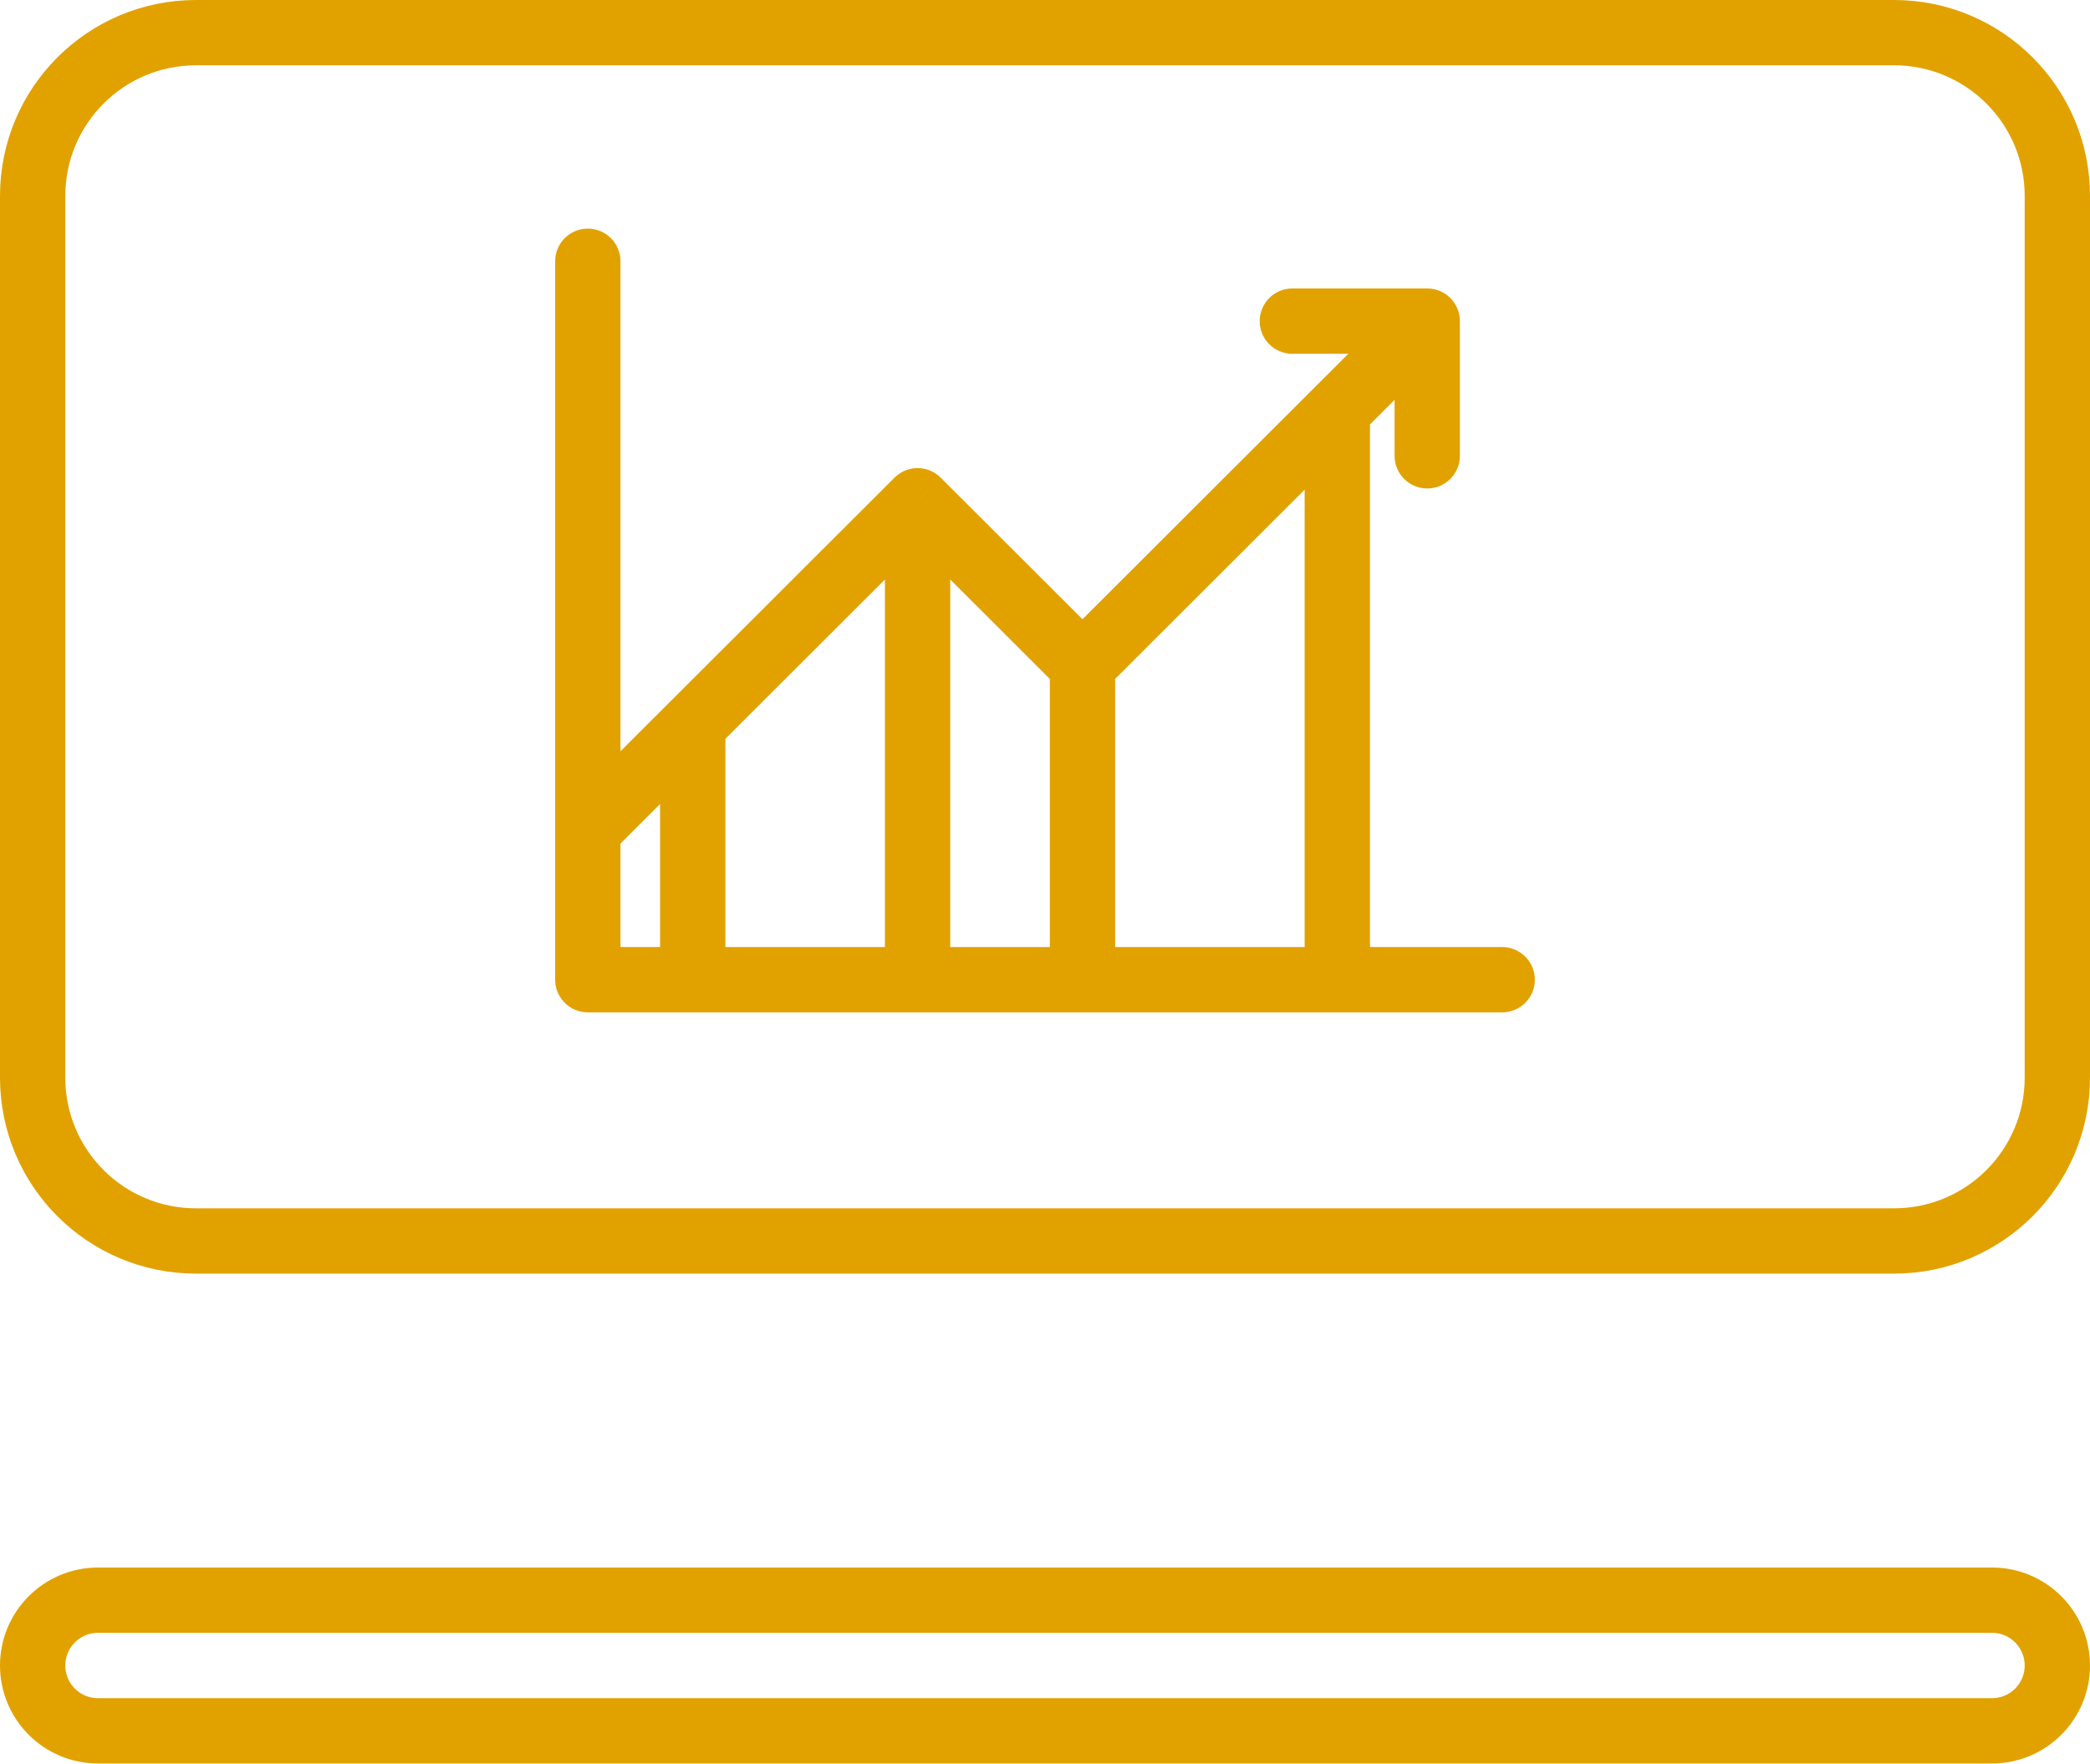
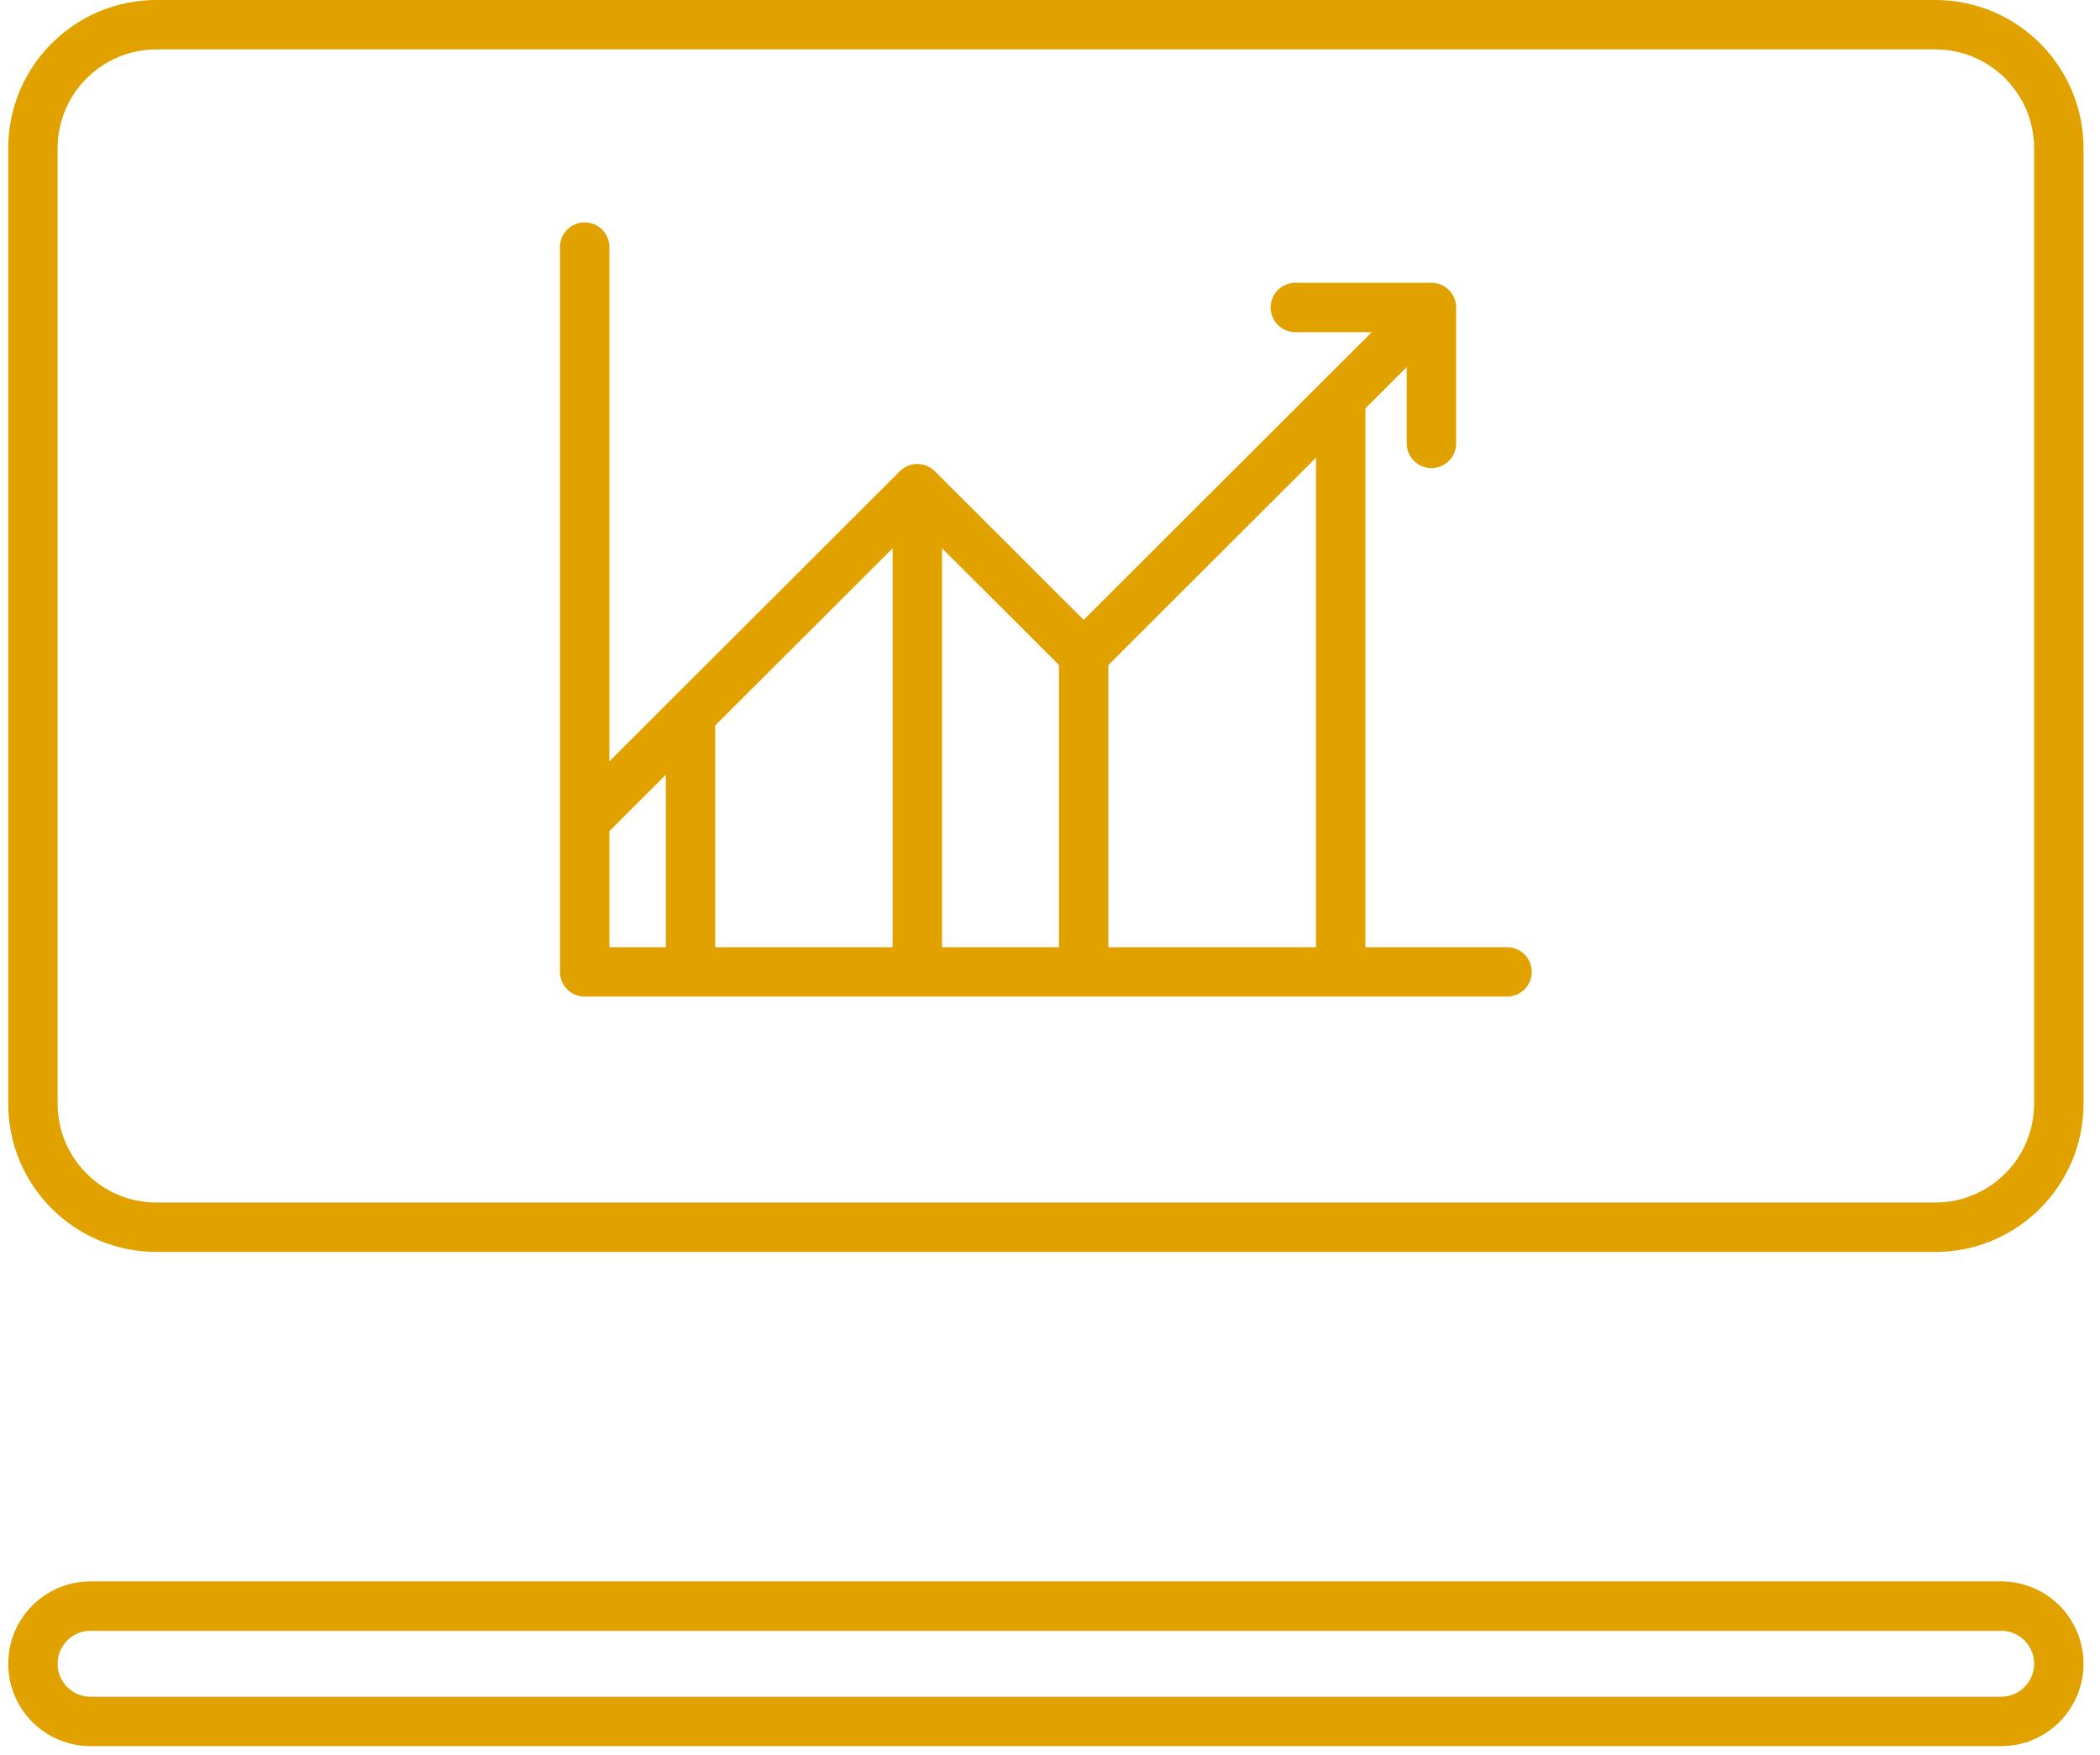
- <svg xmlns="http://www.w3.org/2000/svg" width="64" height="54" viewBox="0 0 64 54" fill="none">
-   <rect x="1" y="1" width="62" height="37" rx="5" stroke="#E1A200" stroke-width="2" />
-   <rect x="1" y="49" width="62" height="4" rx="2" stroke="#E1A200" stroke-width="2" />
-   <path d="M19 8C19 7.448 18.552 7 18 7C17.448 7 17 7.448 17 8H19ZM18 30H17C17 30.552 17.448 31 18 31V30ZM46 31C46.552 31 47 30.552 47 30C47 29.448 46.552 29 46 29V31ZM22.213 22.208C22.213 21.656 21.765 21.208 21.213 21.208C20.661 21.208 20.213 21.656 20.213 22.208H22.213ZM28.098 15.333L28.805 14.626C28.415 14.236 27.782 14.236 27.392 14.626L28.098 15.333ZM41.951 12.583C41.951 12.031 41.503 11.583 40.951 11.583C40.398 11.583 39.951 12.031 39.951 12.583H41.951ZM43.705 9.833H44.705C44.705 9.281 44.257 8.833 43.705 8.833V9.833ZM39.574 8.833C39.022 8.833 38.574 9.281 38.574 9.833C38.574 10.386 39.022 10.833 39.574 10.833V8.833ZM42.705 13.958C42.705 14.511 43.153 14.958 43.705 14.958C44.257 14.958 44.705 14.511 44.705 13.958H42.705ZM18 31H21.213V29H18V31ZM22.213 30V22.208H20.213V30H22.213ZM21.213 31H28.098V29H21.213V31ZM29.098 30V15.333H27.098V30H29.098ZM28.098 31H33.148V29H28.098V31ZM34.148 30V20.375H32.148V30H34.148ZM33.148 31H40.951V29H33.148V31ZM40.951 31H46V29H40.951V31ZM41.951 30V12.583H39.951V30H41.951ZM17 8V25.417H19V8H17ZM17 25.417V30H19V25.417H17ZM18.707 26.124L28.805 16.041L27.392 14.626L17.293 24.709L18.707 26.124ZM27.392 16.041L32.441 21.083L33.854 19.667L28.805 14.626L27.392 16.041ZM33.854 21.083L44.411 10.541L42.998 9.126L32.441 19.667L33.854 21.083ZM43.705 8.833H39.574V10.833H43.705V8.833ZM42.705 9.833V13.958H44.705V9.833H42.705Z" fill="#E1A200" />
+ <svg xmlns="http://www.w3.org/2000/svg" width="85" height="71" viewBox="0 0 85 71" fill="none">
+   <rect x="1.333" y="1" width="82" height="48.667" rx="5" stroke="#E1A200" stroke-width="2" />
+   <rect x="1.333" y="65" width="82" height="4.667" rx="2.333" stroke="#E1A200" stroke-width="2" />
+   <path d="M24.666 10C24.666 9.447 24.218 9 23.666 9C23.114 9 22.666 9.447 22.666 10H24.666ZM23.666 39.333H22.666C22.666 39.885 23.114 40.333 23.666 40.333V39.333ZM60.999 40.333C61.552 40.333 61.999 39.885 61.999 39.333C61.999 38.781 61.552 38.333 60.999 38.333V40.333ZM28.95 28.944C28.95 28.392 28.502 27.944 27.95 27.944C27.398 27.944 26.95 28.392 26.95 28.944H28.95ZM37.13 19.777L37.837 19.07C37.447 18.68 36.814 18.68 36.424 19.07L37.13 19.777ZM55.267 16.111C55.267 15.558 54.819 15.111 54.267 15.111C53.715 15.111 53.267 15.558 53.267 16.111H55.267ZM57.939 12.444H58.939C58.939 11.892 58.492 11.444 57.939 11.444V12.444ZM52.431 11.444C51.879 11.444 51.431 11.892 51.431 12.444C51.431 12.996 51.879 13.444 52.431 13.444V11.444ZM56.939 17.944C56.939 18.496 57.387 18.944 57.939 18.944C58.492 18.944 58.939 18.496 58.939 17.944H56.939ZM23.666 40.333H27.95V38.333H23.666V40.333ZM28.95 39.333V28.944H26.95V39.333H28.95ZM27.95 40.333H37.13V38.333H27.95V40.333ZM38.13 39.333V19.777H36.13V39.333H38.13ZM37.13 40.333H43.863V38.333H37.13V40.333ZM44.863 39.333V26.5H42.863V39.333H44.863ZM43.863 40.333H54.267V38.333H43.863V40.333ZM54.267 40.333H60.999V38.333H54.267V40.333ZM55.267 39.333V16.111H53.267V39.333H55.267ZM22.666 10V33.222H24.666V10H22.666ZM22.666 33.222V39.333H24.666V33.222H22.666ZM24.373 33.929L37.837 20.485L36.424 19.07L22.959 32.514L24.373 33.929ZM36.424 20.485L43.156 27.207L44.569 25.792L37.837 19.07L36.424 20.485ZM44.569 27.207L58.646 13.152L57.233 11.736L43.156 25.792L44.569 27.207ZM57.939 11.444H52.431V13.444H57.939V11.444ZM56.939 12.444V17.944H58.939V12.444H56.939Z" fill="#E1A200" />
</svg>
